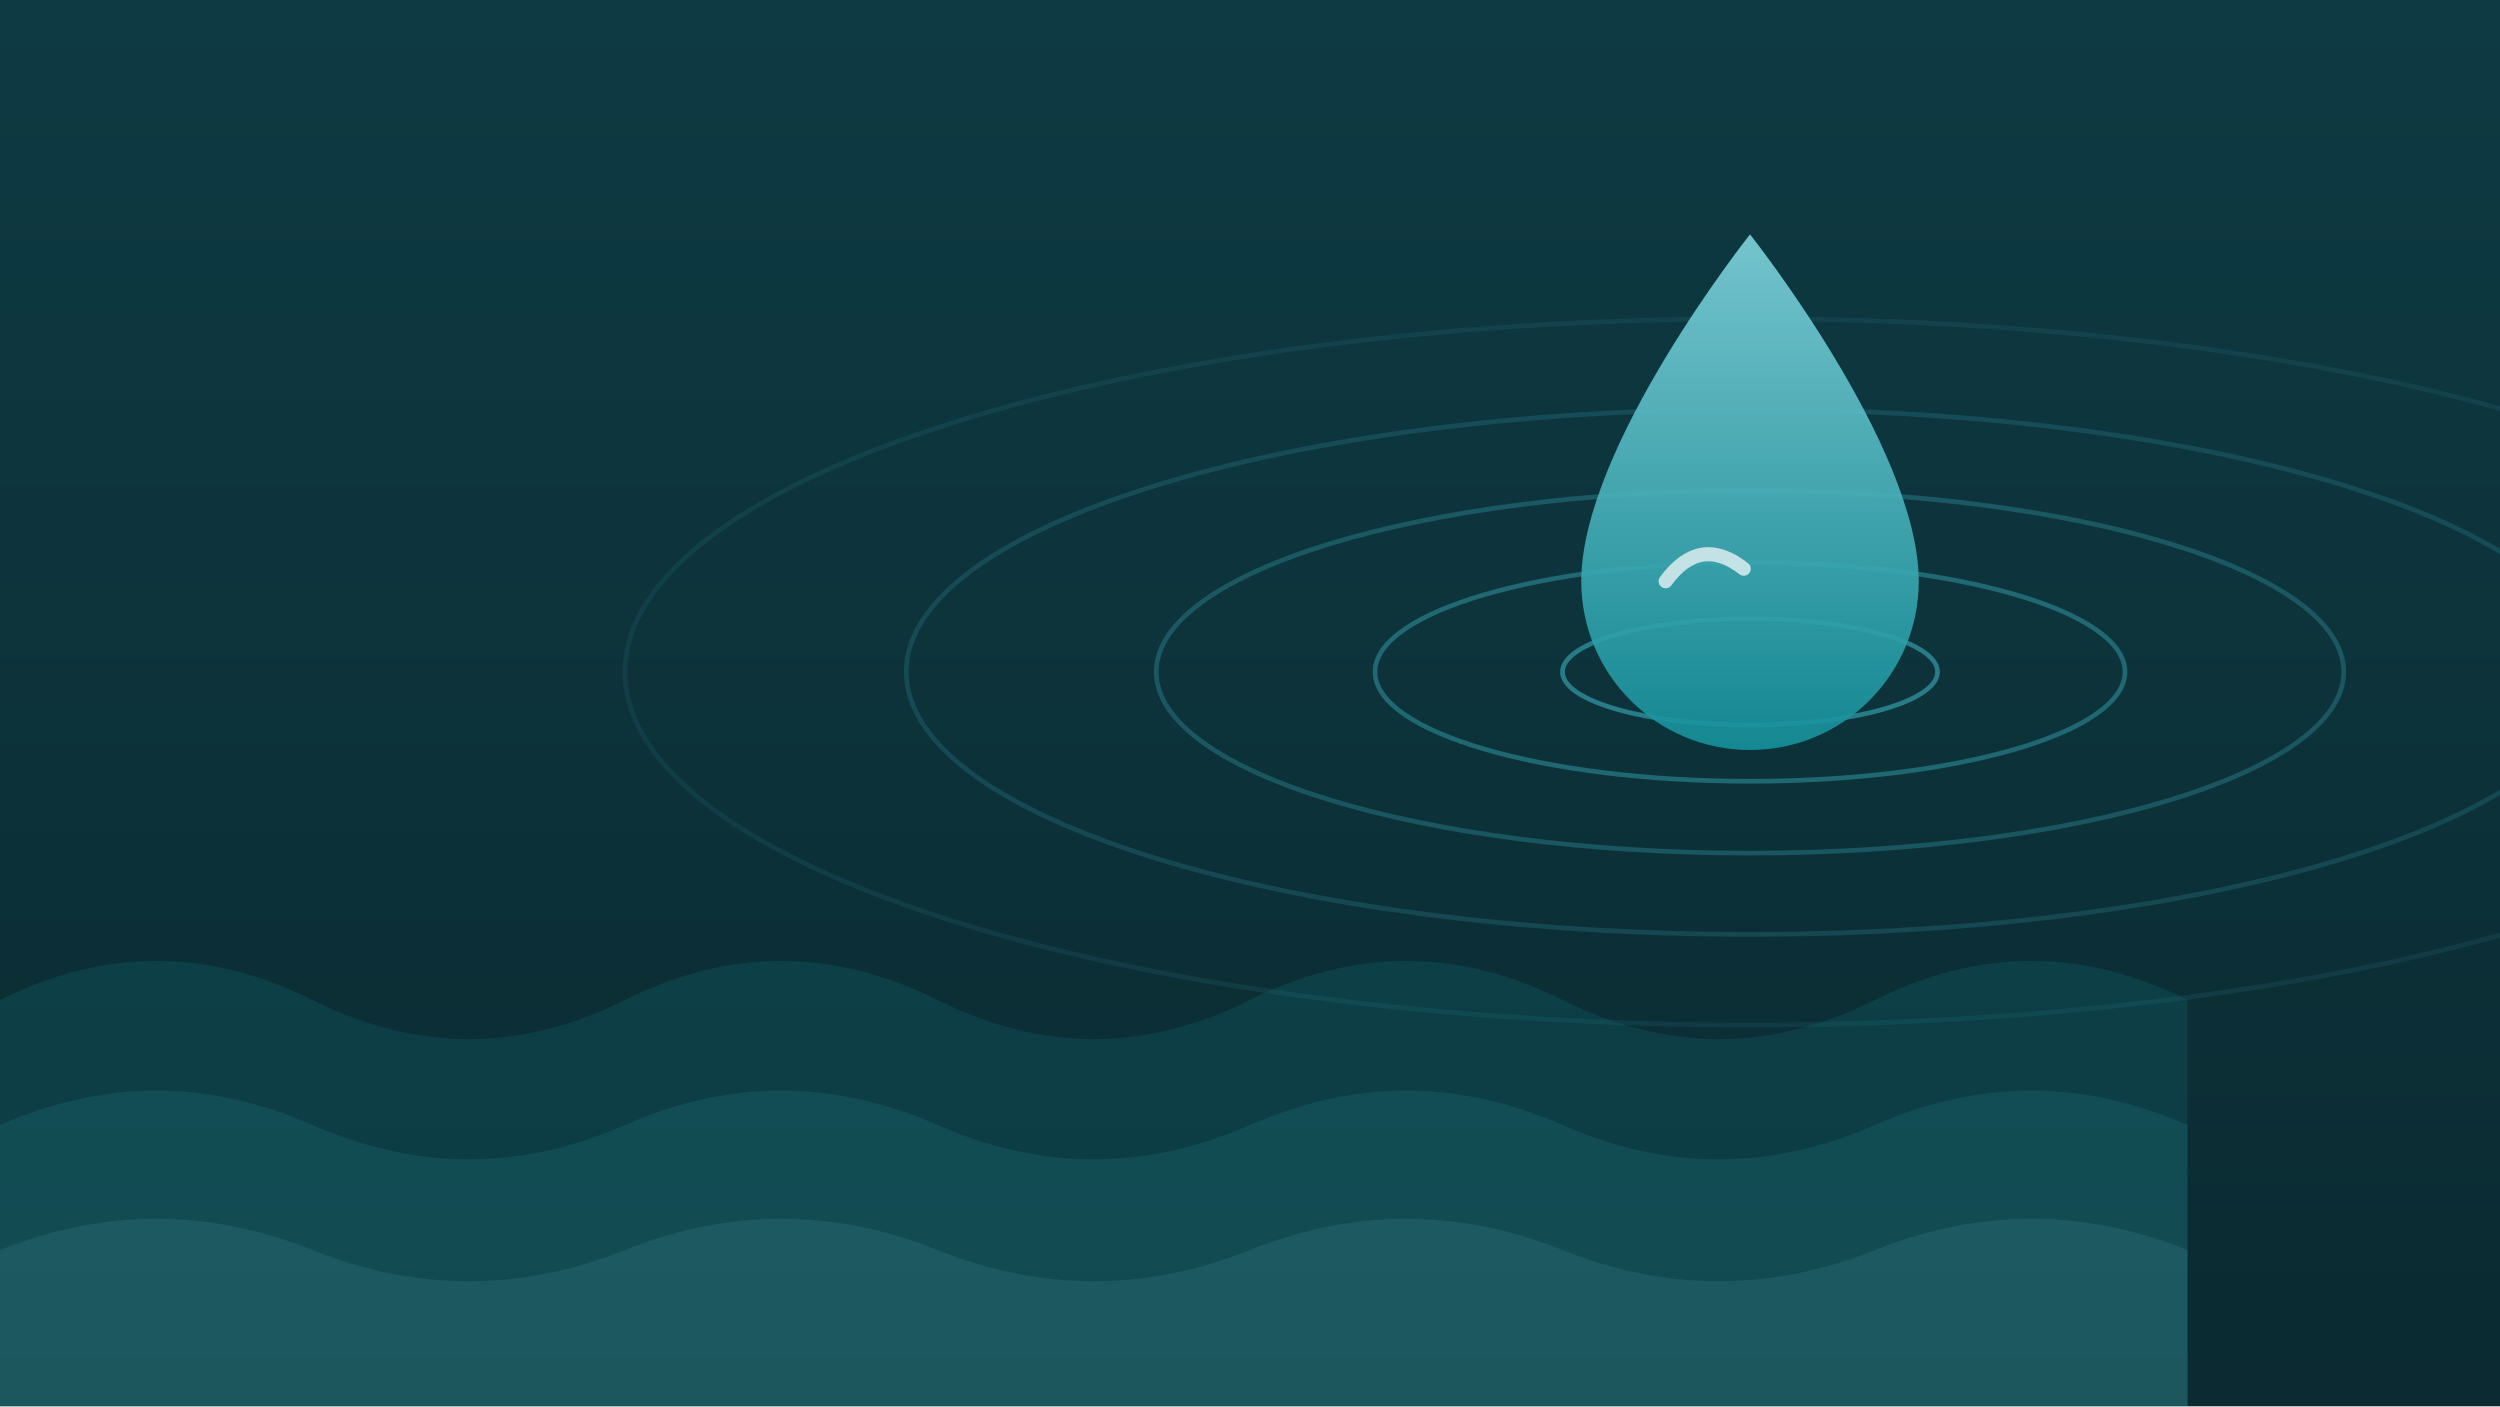
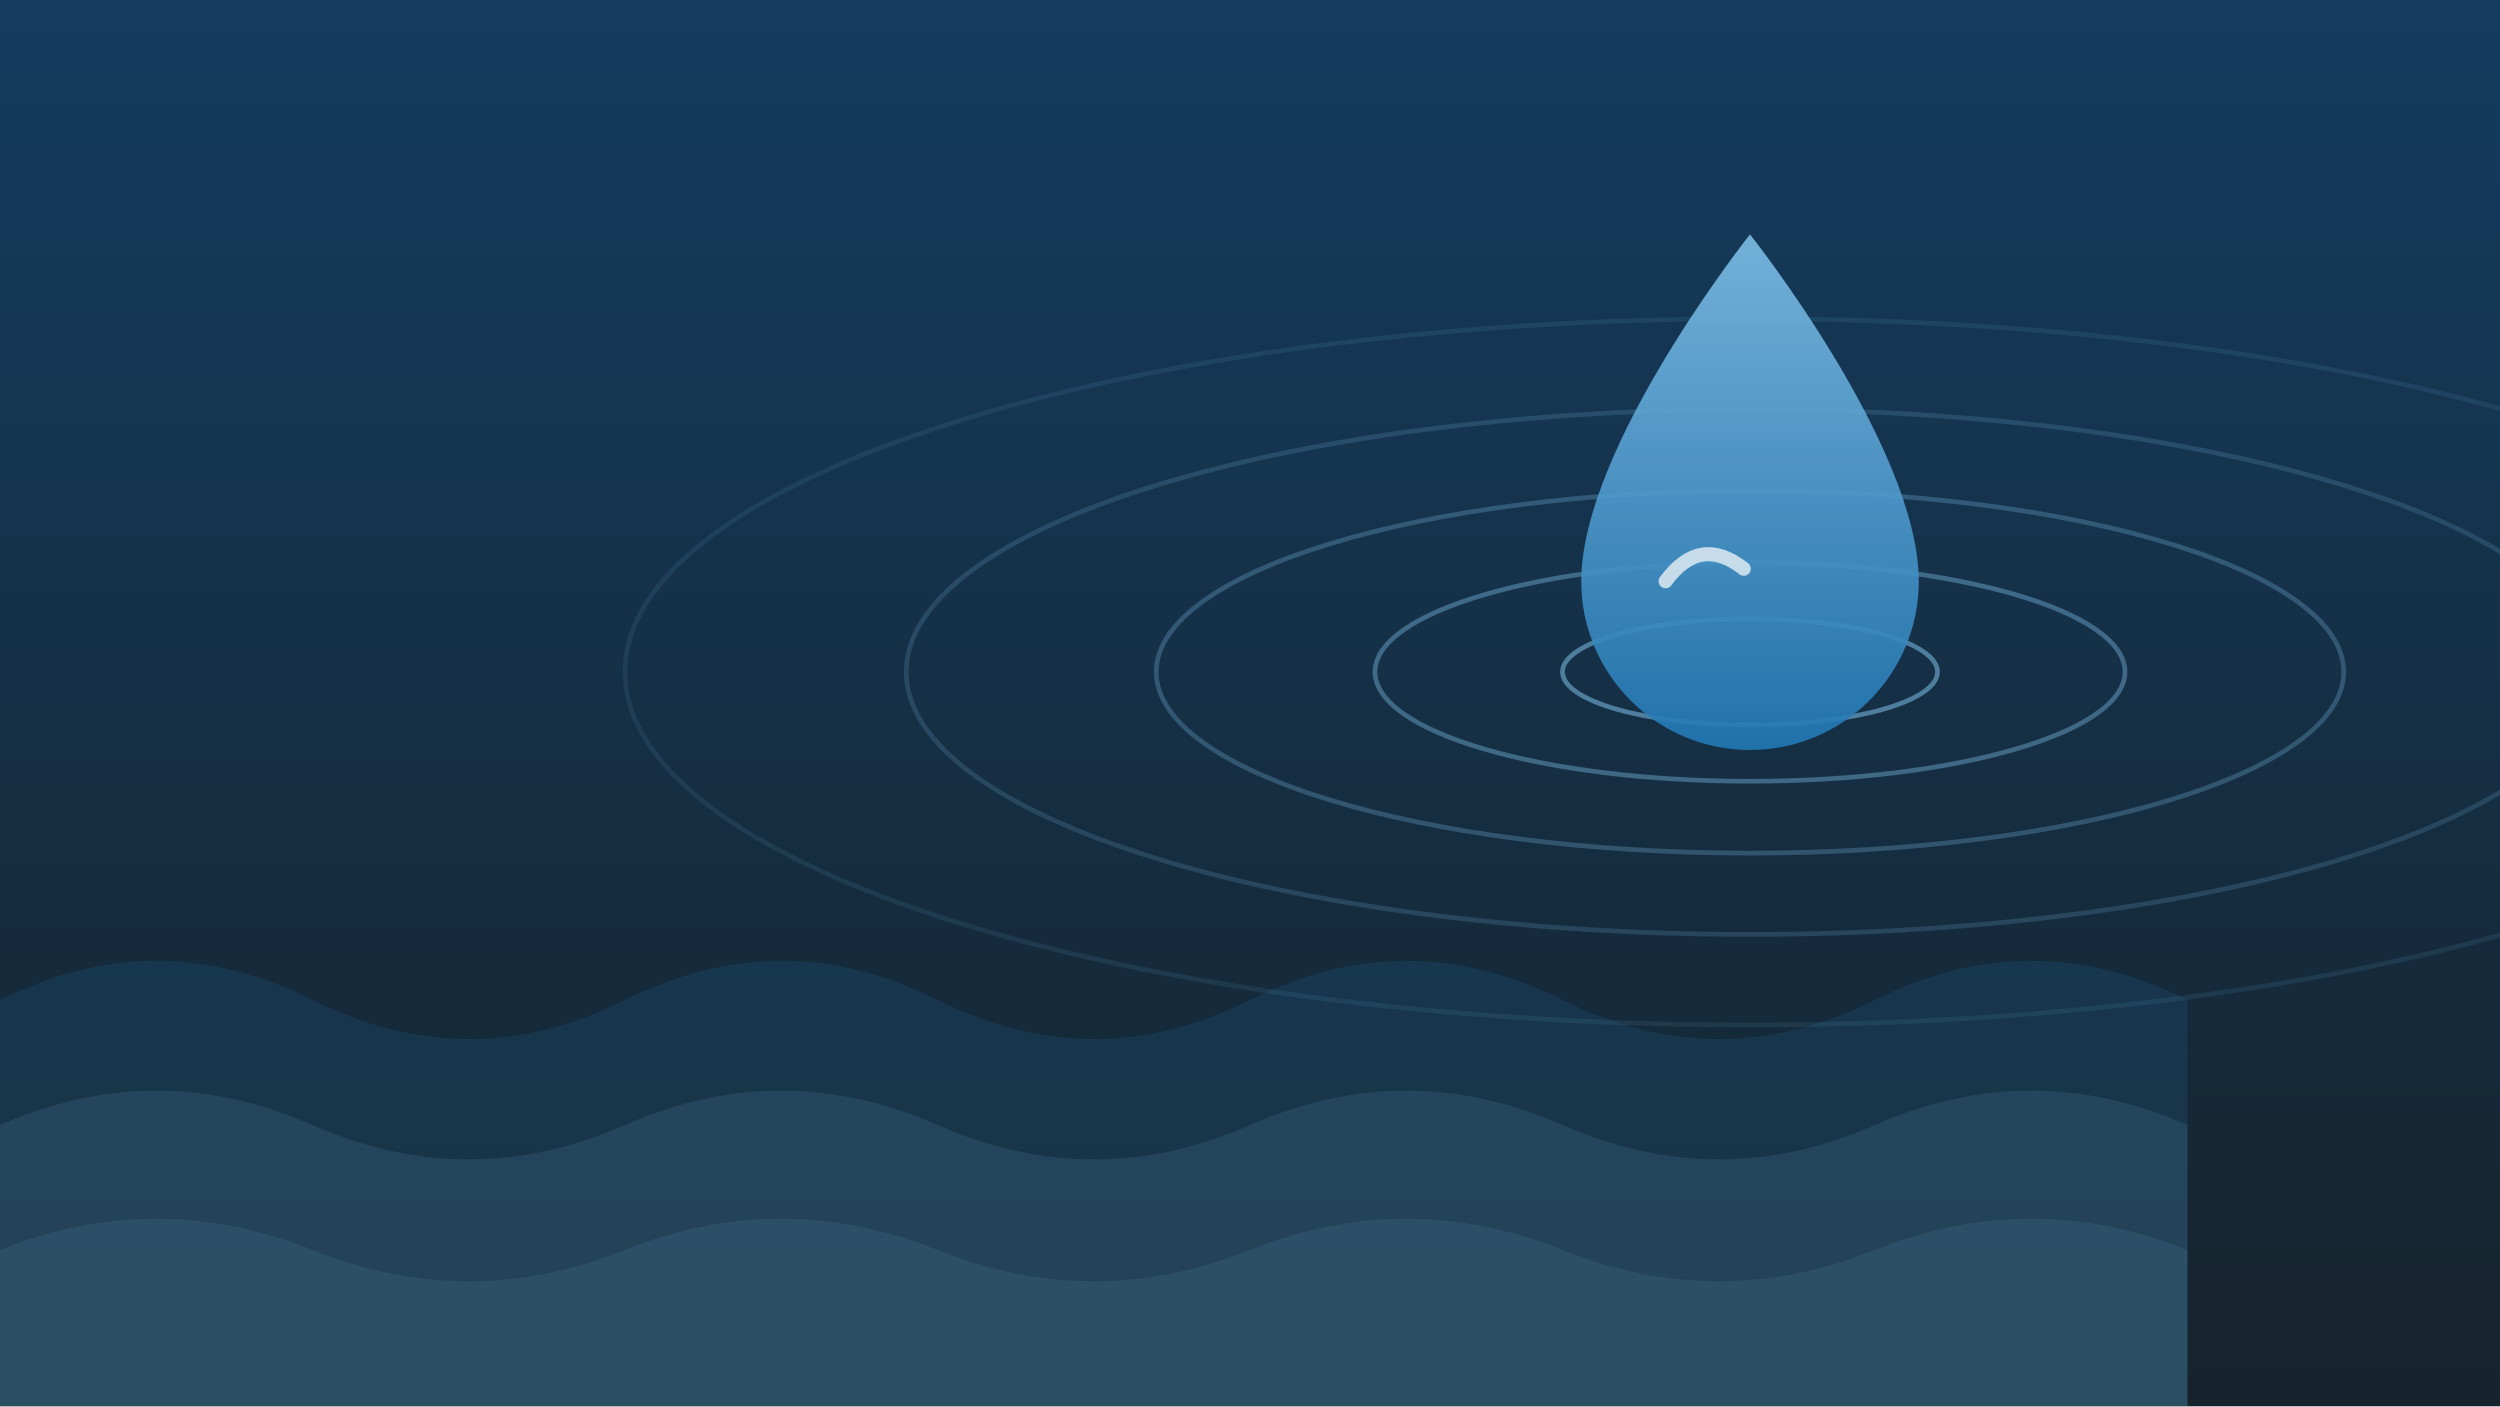
<svg xmlns="http://www.w3.org/2000/svg" viewBox="0 0 1600 900" role="img" aria-label="Abstract clean water ripples and droplet">
  <defs>
    <linearGradient id="hbg" x1="0" y1="0" x2="0" y2="1">
-       <stop offset="0" stop-color="#0e3a43" />
-       <stop offset="1" stop-color="#0b2a31" />
+       <stop offset="0" stop-color="#143c5f" />
+       <stop offset="1" stop-color="#16232c" />
    </linearGradient>
    <linearGradient id="hdrop" x1="0" y1="0" x2="0" y2="1">
-       <stop offset="0" stop-color="#7fd3dc" />
-       <stop offset="1" stop-color="#15919b" />
+       <stop offset="0" stop-color="#7dbee6" />
+       <stop offset="1" stop-color="#2278b5" />
    </linearGradient>
  </defs>
  <rect width="1600" height="900" fill="url(#hbg)" />
-   <g fill="none" stroke="#3db8c6" stroke-width="3">
+   <g fill="none" stroke="#7dbee6" stroke-width="3">
    <ellipse cx="1120" cy="430" rx="120" ry="34" opacity="0.55" />
    <ellipse cx="1120" cy="430" rx="240" ry="70" opacity="0.4" />
    <ellipse cx="1120" cy="430" rx="380" ry="116" opacity="0.28" />
    <ellipse cx="1120" cy="430" rx="540" ry="168" opacity="0.18" />
    <ellipse cx="1120" cy="430" rx="720" ry="226" opacity="0.1" />
  </g>
  <path d="M1120 150 C 1120 150 1012 286 1012 372 a108 108 0 1 0 216 0 C 1228 286 1120 150 1120 150 Z" fill="url(#hdrop)" opacity="0.9" />
  <path d="M1066 372 q 22 -30 50 -8" fill="none" stroke="#ffffff" stroke-width="9" stroke-linecap="round" opacity="0.7" />
-   <path d="M0 640 q 100 -50 200 0 t 200 0 t 200 0 t 200 0 t 200 0 t 200 0 t 200 0 V900 H0 Z" fill="#15919b" opacity="0.16" />
-   <path d="M0 720 q 100 -44 200 0 t 200 0 t 200 0 t 200 0 t 200 0 t 200 0 t 200 0 V900 H0 Z" fill="#3db8c6" opacity="0.12" />
-   <path d="M0 800 q 100 -40 200 0 t 200 0 t 200 0 t 200 0 t 200 0 t 200 0 t 200 0 V900 H0 Z" fill="#7fd3dc" opacity="0.1" />
+   <path d="M0 640 q 100 -50 200 0 t 200 0 t 200 0 t 200 0 t 200 0 t 200 0 t 200 0 V900 H0 Z" fill="#2278b5" opacity="0.16" />
+   <path d="M0 720 q 100 -44 200 0 t 200 0 t 200 0 t 200 0 t 200 0 t 200 0 t 200 0 V900 H0 Z" fill="#7dbee6" opacity="0.12" />
+   <path d="M0 800 q 100 -40 200 0 t 200 0 t 200 0 t 200 0 t 200 0 t 200 0 t 200 0 V900 H0 Z" fill="#7dbee6" opacity="0.1" />
</svg>
